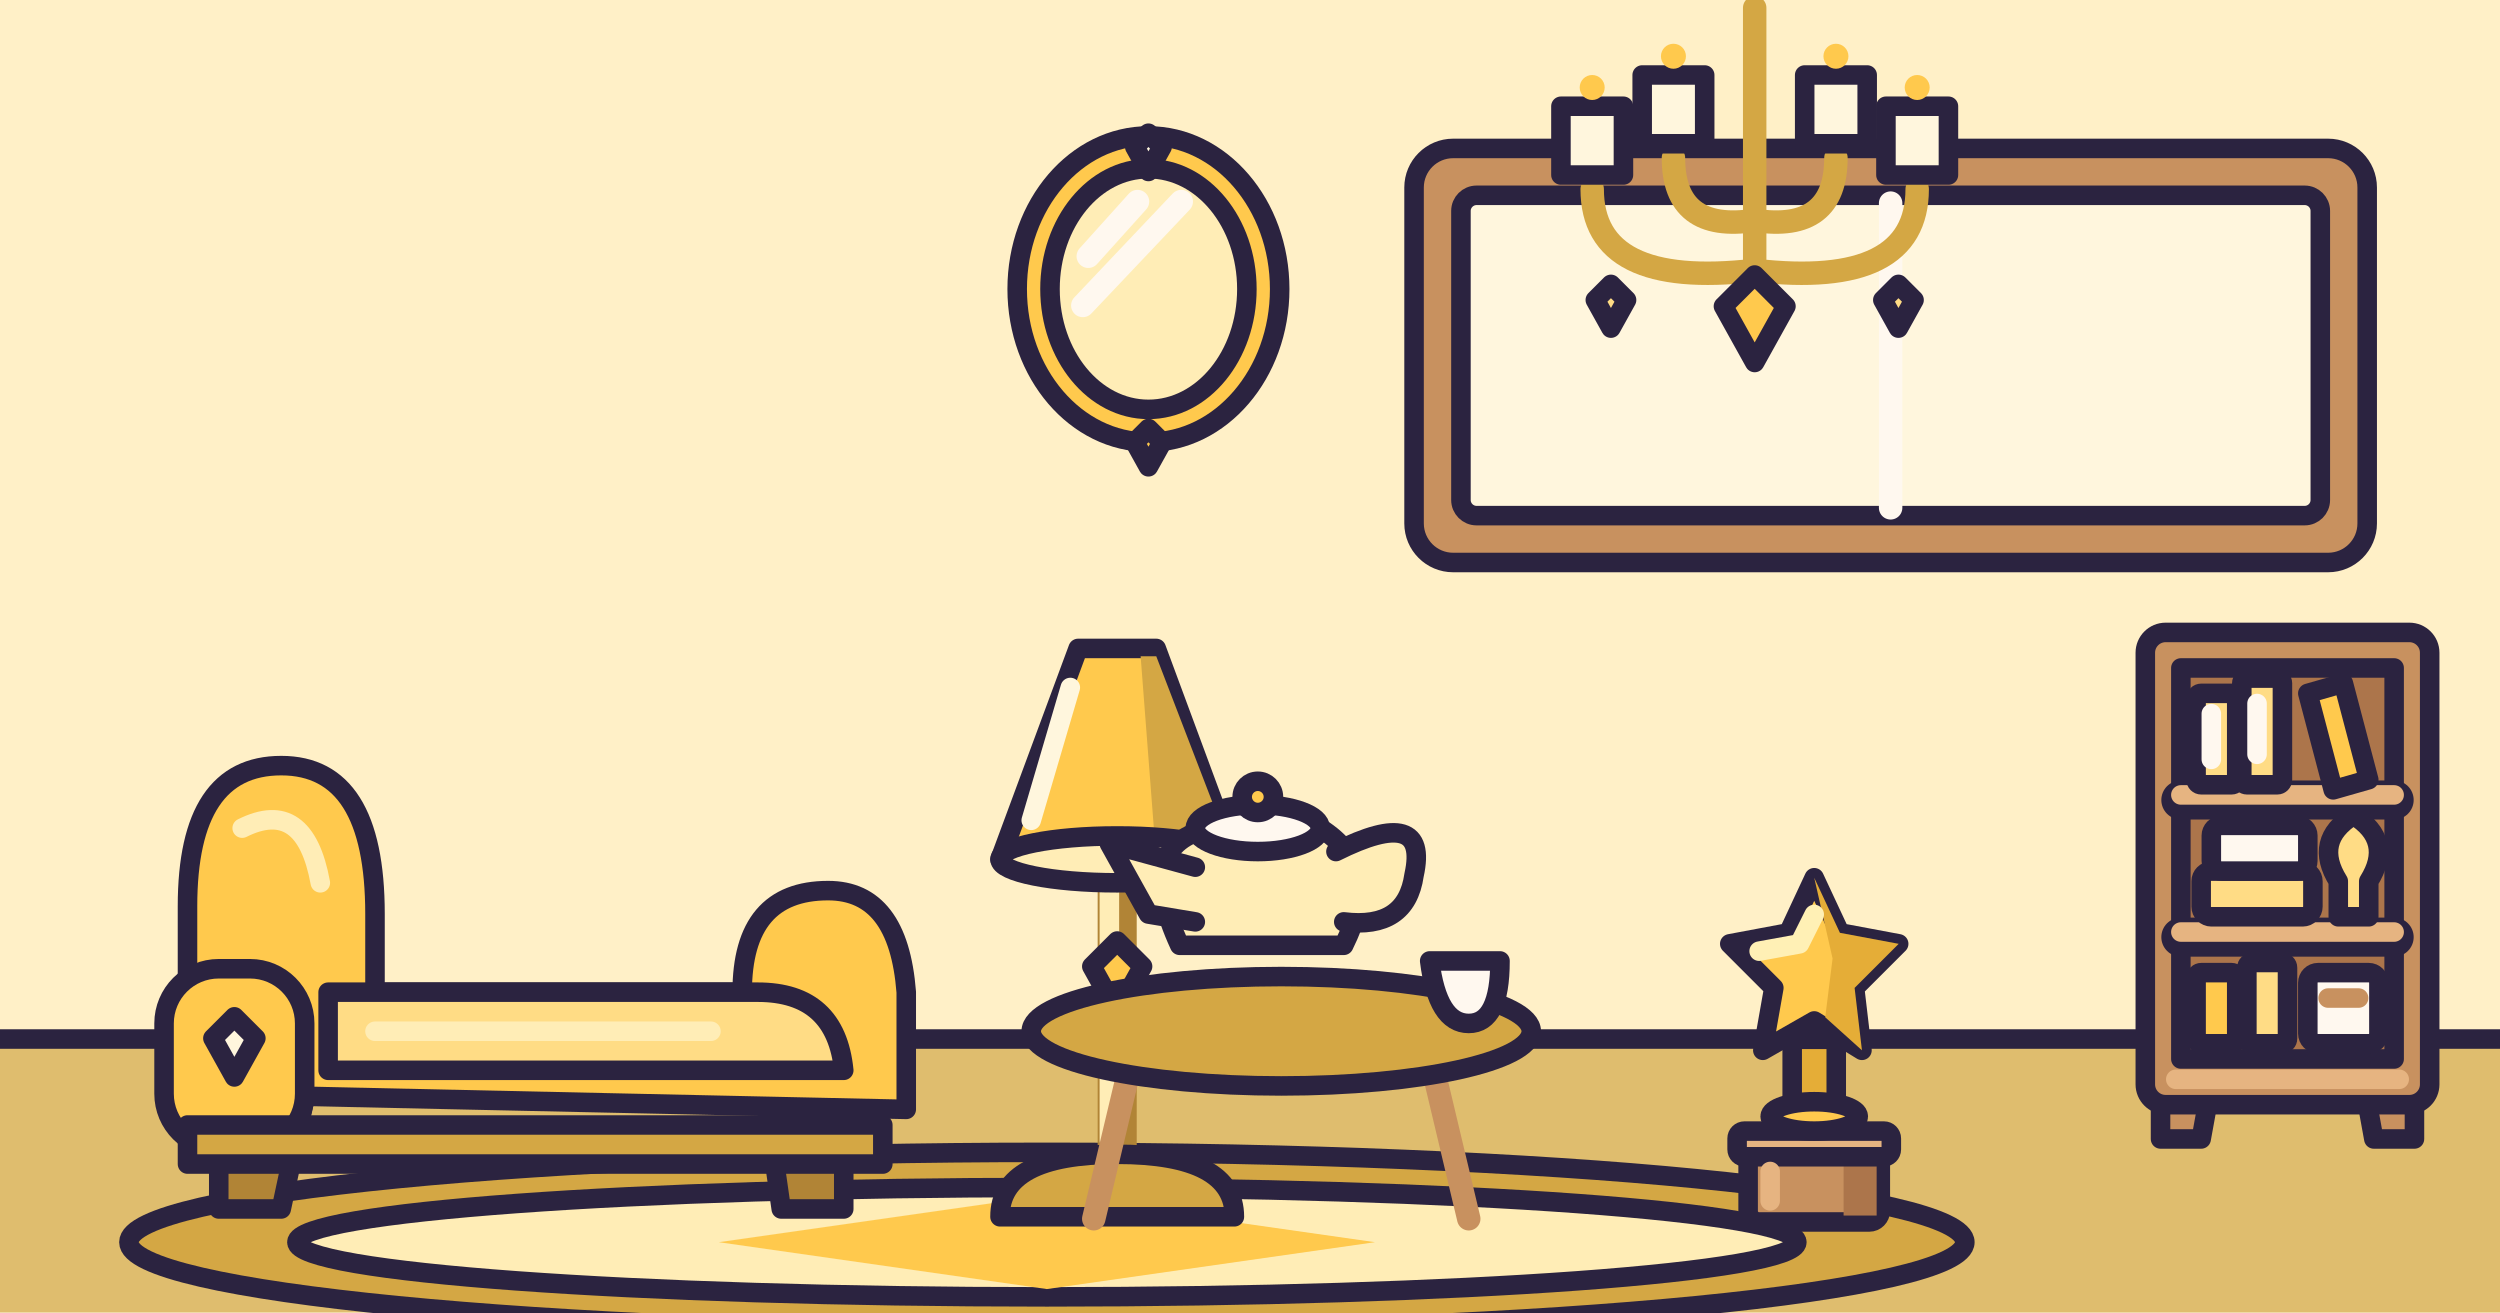
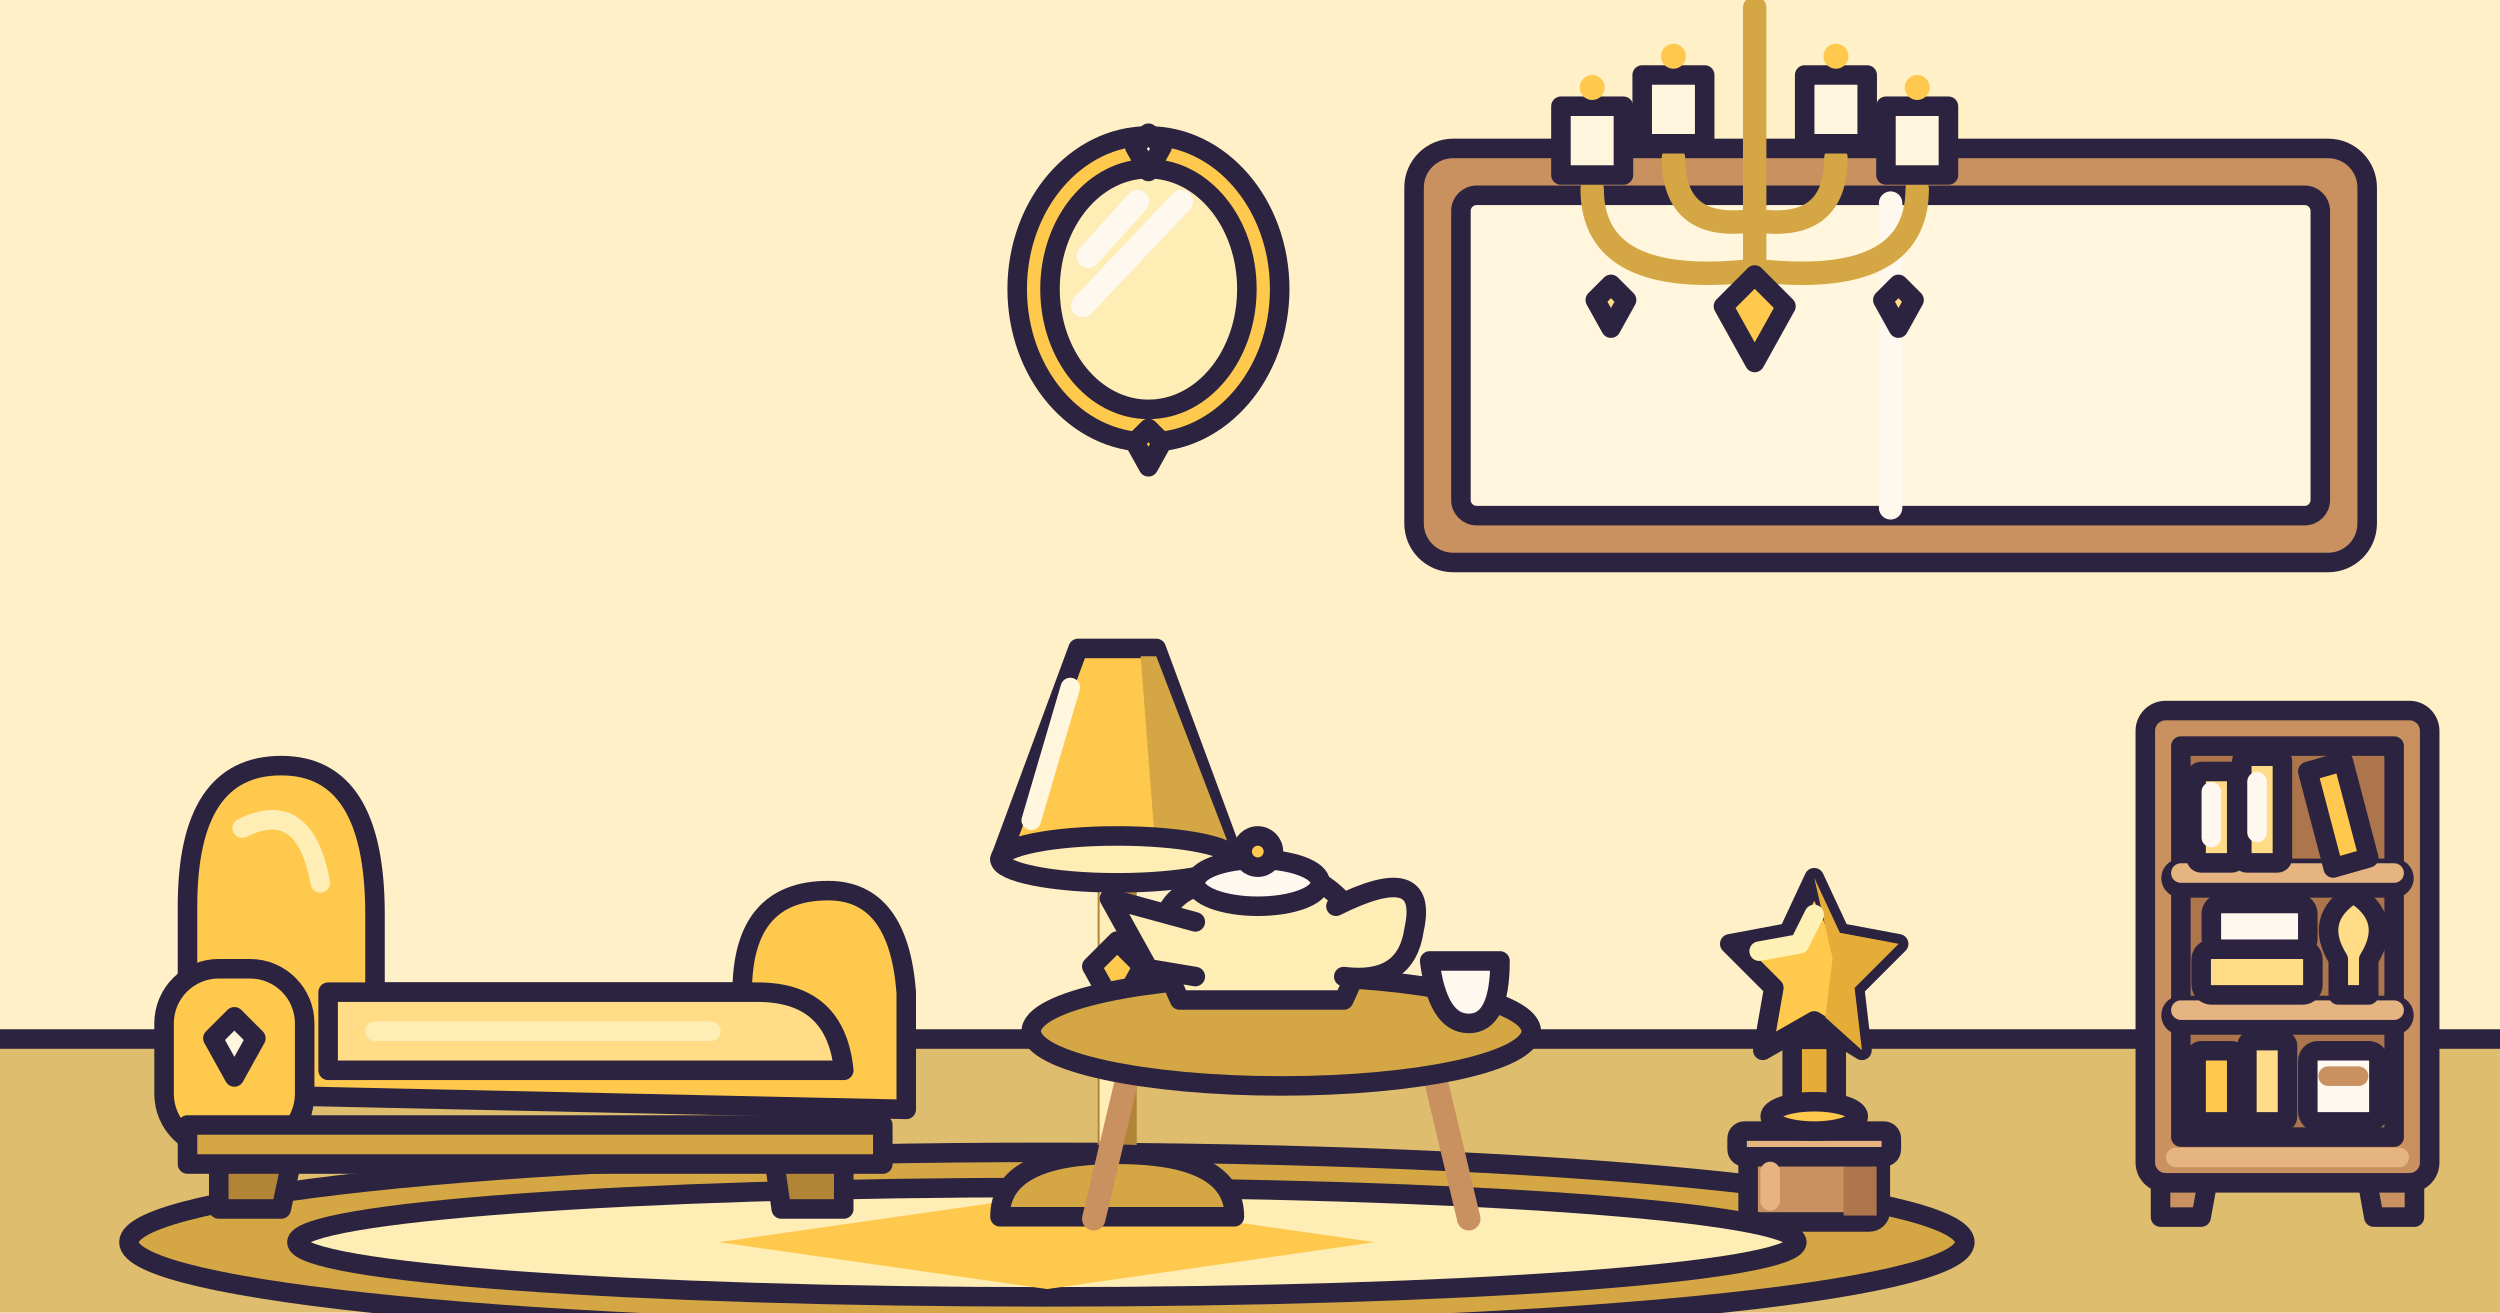
<svg xmlns="http://www.w3.org/2000/svg" width="320" height="168" viewBox="0 0 320 168">
  <g stroke="#2b2340" stroke-width="2.5" stroke-linecap="round" stroke-linejoin="round">
    <path d="M0 0h320v168H0Z" fill="#fff0c7" stroke="none" vector-effect="non-scaling-stroke" />
    <path d="M0 133h320v35H0Z" fill="#dfbd6e" stroke="none" vector-effect="non-scaling-stroke" />
    <path d="M0 133h320" fill="none" stroke="#2b2340" stroke-width="2.5" vector-effect="non-scaling-stroke" />
    <rect x="181" y="19" width="122" height="53" rx="5" fill="#c8915f" vector-effect="non-scaling-stroke" />
    <rect x="187" y="25" width="110" height="41" rx="2" fill="#fff6dd" vector-effect="non-scaling-stroke" />
    <path d="M242 26v39" fill="none" stroke="#fff8ef" stroke-width="3" vector-effect="non-scaling-stroke" />
    <g transform="translate(14 145) scale(2)">
      <g stroke="#2b2340" stroke-width="2.5" stroke-linecap="round" stroke-linejoin="round">
        <ellipse cx="60" cy="7" rx="58.75" ry="5.75" fill="#d4a744" vector-effect="non-scaling-stroke" />
        <ellipse cx="60" cy="7" rx="48" ry="3.5" fill="#ffedb6" vector-effect="non-scaling-stroke" />
        <path d="M60 4 81 7 60 10 39 7Z" fill="#ffc94d" stroke="none" vector-effect="non-scaling-stroke" />
      </g>
    </g>
    <g transform="translate(16 92) scale(1)">
      <g stroke="#2b2340" stroke-width="2.5" stroke-linecap="round" stroke-linejoin="round">
        <path d="M12 49v13.75h8l3-14m59 0 2 14h8V49" fill="#b18436" vector-effect="non-scaling-stroke" />
        <path d="M8 48V24Q8 6 20 6q12 0 12 19v10h47q0-13 11-13 9 0 10 13v15Z" fill="#ffc94d" vector-effect="non-scaling-stroke" />
        <path d="M26 35h55q10 0 11 10H26Z" fill="#ffdc85" vector-effect="non-scaling-stroke" />
        <rect x="5" y="32" width="18" height="23" rx="7" fill="#ffc94d" vector-effect="non-scaling-stroke" />
        <path d="M8 52h89v5H8Z" fill="#d4a744" vector-effect="non-scaling-stroke" />
        <path d="M15 14q8-4 10 7m7 19h43" fill="none" stroke="#ffedb6" stroke-width="2.5" vector-effect="non-scaling-stroke" />
        <g transform="translate(14 42) scale(0.55)">
          <path d="M0-7 5-2 0 7-5-2Z" fill="#fff6dd" vector-effect="non-scaling-stroke" />
        </g>
      </g>
    </g>
    <g transform="translate(121 77) scale(1)">
      <g stroke="#2b2340" stroke-width="2.5" stroke-linecap="round" stroke-linejoin="round">
        <path d="M22 32v40" fill="none" stroke="#b18436" stroke-width="5" vector-effect="non-scaling-stroke" />
        <path d="M21 34v35" fill="none" stroke="#ffedb6" stroke-width="2.5" vector-effect="non-scaling-stroke" />
        <path d="M17 6h10l10 27H7Z" fill="#ffc94d" vector-effect="non-scaling-stroke" />
        <path d="M25 7h2l10 26H27Z" fill="#d4a744" stroke="none" vector-effect="non-scaling-stroke" />
        <path d="M16 11 11 28" fill="none" stroke="#fff6dd" stroke-width="2.5" vector-effect="non-scaling-stroke" />
        <ellipse cx="22" cy="33" rx="15" ry="3" fill="#ffedb6" vector-effect="non-scaling-stroke" />
        <g transform="translate(22 48) scale(0.65)">
          <path d="M0-7 5-2 0 7-5-2Z" fill="#ffc94d" vector-effect="non-scaling-stroke" />
        </g>
        <path d="M7 78.75q0-8 15-8t15 8Z" fill="#d4a744" vector-effect="non-scaling-stroke" />
      </g>
    </g>
    <g transform="translate(126 16) scale(0.7)">
      <g stroke="#2b2340" stroke-width="2.5" stroke-linecap="round" stroke-linejoin="round">
        <ellipse cx="30" cy="30" rx="24" ry="28" fill="#ffc94d" vector-effect="non-scaling-stroke" />
        <ellipse cx="30" cy="30" rx="18" ry="22" fill="#ffedb6" vector-effect="non-scaling-stroke" />
        <path d="M19 24 28 14m-10 19 18-19" fill="none" stroke="#fff8ef" stroke-width="3" vector-effect="non-scaling-stroke" />
        <g transform="translate(30 5) scale(0.5)">
          <path d="M0-7 5-2 0 7-5-2Z" fill="#fff6dd" vector-effect="non-scaling-stroke" />
        </g>
        <g transform="translate(30 59) scale(0.5)">
          <path d="M0-7 5-2 0 7-5-2Z" fill="#ffc94d" vector-effect="non-scaling-stroke" />
        </g>
      </g>
    </g>
    <g transform="translate(191 0) scale(0.8)">
      <g stroke="#2b2340" stroke-width="2.5" stroke-linecap="round" stroke-linejoin="round">
        <path d="M42 1.25v15m-26 14q0 16 26 13 26 3 26-13m-39-5q0 12 13 10 13 2 13-10M42 16v30" fill="none" stroke="#d4a744" stroke-width="3" vector-effect="non-scaling-stroke" />
        <path d="M11 28h10v-11h-10Z" fill="#fff6dd" vector-effect="non-scaling-stroke" />
        <circle cx="16" cy="14" r="2" fill="#ffc94d" stroke="none" vector-effect="non-scaling-stroke" />
        <path d="M24 23h10v-11h-10Z" fill="#fff6dd" vector-effect="non-scaling-stroke" />
        <circle cx="29" cy="9" r="2" fill="#ffc94d" stroke="none" vector-effect="non-scaling-stroke" />
        <path d="M50 23h10v-11h-10Z" fill="#fff6dd" vector-effect="non-scaling-stroke" />
        <circle cx="55" cy="9" r="2" fill="#ffc94d" stroke="none" vector-effect="non-scaling-stroke" />
        <path d="M63 28h10v-11h-10Z" fill="#fff6dd" vector-effect="non-scaling-stroke" />
        <circle cx="68" cy="14" r="2" fill="#ffc94d" stroke="none" vector-effect="non-scaling-stroke" />
        <g transform="translate(42 51) scale(1)">
          <path d="M0-7 5-2 0 7-5-2Z" fill="#ffc94d" vector-effect="non-scaling-stroke" />
        </g>
        <g transform="translate(19 49) scale(0.5)">
          <path d="M0-7 5-2 0 7-5-2Z" fill="#ffdc85" vector-effect="non-scaling-stroke" />
        </g>
        <g transform="translate(65 49) scale(0.5)">
          <path d="M0-7 5-2 0 7-5-2Z" fill="#ffdc85" vector-effect="non-scaling-stroke" />
        </g>
      </g>
    </g>
-     <g transform="translate(272 79) scale(0.65)">
+     <g transform="translate(272 89) scale(0.65)">
      <g stroke="#2b2340" stroke-width="2.5" stroke-linecap="round" stroke-linejoin="round">
        <path d="M7 92v10.75h8l2-11m30 0 2 11h8V92" fill="#c8915f" vector-effect="non-scaling-stroke" />
        <rect x="4" y="3" width="56" height="93" rx="4" fill="#c8915f" vector-effect="non-scaling-stroke" />
        <path d="M11 10h42v77H11Z" fill="#ac754b" vector-effect="non-scaling-stroke" />
        <path d="M11 36h42m-42 27h42" fill="none" stroke-width="5" vector-effect="non-scaling-stroke" />
        <path d="M11 35h42m-42 27h42" fill="none" stroke="#e6b481" stroke-width="2.5" vector-effect="non-scaling-stroke" />
        <rect x="14" y="15" width="8" height="18" rx="1" fill="#ffdc85" vector-effect="non-scaling-stroke" />
        <rect x="23" y="12" width="8" height="21" rx="1" fill="#ffdc85" vector-effect="non-scaling-stroke" />
        <path d="m36 15 7-2 5 19-7 2Z" fill="#ffc94d" vector-effect="non-scaling-stroke" />
        <path d="M17 19v9m9-11v10" fill="none" stroke="#fff8ef" vector-effect="non-scaling-stroke" />
        <rect x="15" y="50" width="22" height="9" rx="2" fill="#ffdc85" vector-effect="non-scaling-stroke" />
        <rect x="17" y="41" width="19" height="9" rx="2" fill="#fff8ef" vector-effect="non-scaling-stroke" />
        <path d="M42 52q-5-8 3-13 8 5 3 13v7h-6Z" fill="#ffdc85" vector-effect="non-scaling-stroke" />
        <rect x="14" y="70" width="8" height="14" rx="1" fill="#ffc94d" vector-effect="non-scaling-stroke" />
        <rect x="24" y="68" width="8" height="16" rx="1" fill="#ffdc85" vector-effect="non-scaling-stroke" />
        <rect x="36" y="70" width="14" height="14" rx="2" fill="#fff8ef" vector-effect="non-scaling-stroke" />
        <path d="M40 75h6" fill="none" stroke="#c8915f" vector-effect="non-scaling-stroke" />
        <path d="M10 91h44" fill="none" stroke="#e6b481" vector-effect="non-scaling-stroke" />
      </g>
    </g>
    <path d="M145 135l-5 21m43-21 5 21" fill="none" stroke="#c8915f" stroke-width="3" vector-effect="non-scaling-stroke" />
    <ellipse cx="164" cy="132" rx="32" ry="7" fill="#d4a744" vector-effect="non-scaling-stroke" />
-     <path d="M151 121q-6-13 4-15h14q8 5 3 15Z" fill="#ffedb6" vector-effect="non-scaling-stroke" />
-     <path d="M171 109q12-6 10 3-1 7-9 6" fill="#ffedb6" vector-effect="non-scaling-stroke" />
-     <path d="M153 111l-11-3 5 9 6 1" fill="#ffedb6" vector-effect="non-scaling-stroke" />
-     <ellipse cx="161" cy="106" rx="8" ry="3" fill="#fff8ef" vector-effect="non-scaling-stroke" />
-     <circle cx="161" cy="102" r="2" fill="#ffc94d" vector-effect="non-scaling-stroke" />
+     <path d="M151 121q-6-13 4-15h14q8 5 3 15Z" fill="#ffedb6" vector-effect="non-scaling-stroke" transform="translate(0 7)" />
+     <path d="M171 109q12-6 10 3-1 7-9 6" fill="#ffedb6" vector-effect="non-scaling-stroke" transform="translate(0 7)" />
+     <path d="M153 111l-11-3 5 9 6 1" fill="#ffedb6" vector-effect="non-scaling-stroke" transform="translate(0 7)" />
+     <ellipse cx="161" cy="106" rx="8" ry="3" fill="#fff8ef" vector-effect="non-scaling-stroke" transform="translate(0 7)" />
+     <circle cx="161" cy="102" r="2" fill="#ffc94d" vector-effect="non-scaling-stroke" transform="translate(0 7)" />
    <path d="M183 123h9q0 8-4 8t-5-8Z" fill="#fff8ef" vector-effect="non-scaling-stroke" />
    <g transform="translate(220 110) scale(0.47)">
      <g stroke="#2b2340" stroke-width="2.5" stroke-linecap="round" stroke-linejoin="round">
        <rect x="8" y="78" width="36" height="20.75" rx="3" fill="#c8915f" vector-effect="non-scaling-stroke" />
        <path d="M34 79h9v18h-9Z" fill="#ac754b" stroke="none" vector-effect="non-scaling-stroke" />
        <rect x="5" y="74" width="42" height="7" rx="2" fill="#e6b481" vector-effect="non-scaling-stroke" />
        <path d="M20 70V49h12v21" fill="#e5ad37" vector-effect="non-scaling-stroke" />
        <ellipse cx="26" cy="70" rx="12" ry="4" fill="#ffc94d" vector-effect="non-scaling-stroke" />
        <path d="m26 5 7 15 16 3-12 12 2 17-13-8-14 8 3-17L3 23l16-3Z" fill="#ffc94d" vector-effect="non-scaling-stroke" />
        <path d="m26 5 7 15 16 3-12 12 2 17-10-9 2-16Z" fill="#e5ad37" stroke="none" vector-effect="non-scaling-stroke" />
        <path d="m11 25 11-2 4-8" fill="none" stroke="#fff0b5" vector-effect="non-scaling-stroke" />
        <path d="M14 85v8" fill="none" stroke="#e6b481" vector-effect="non-scaling-stroke" />
      </g>
    </g>
  </g>
</svg>
